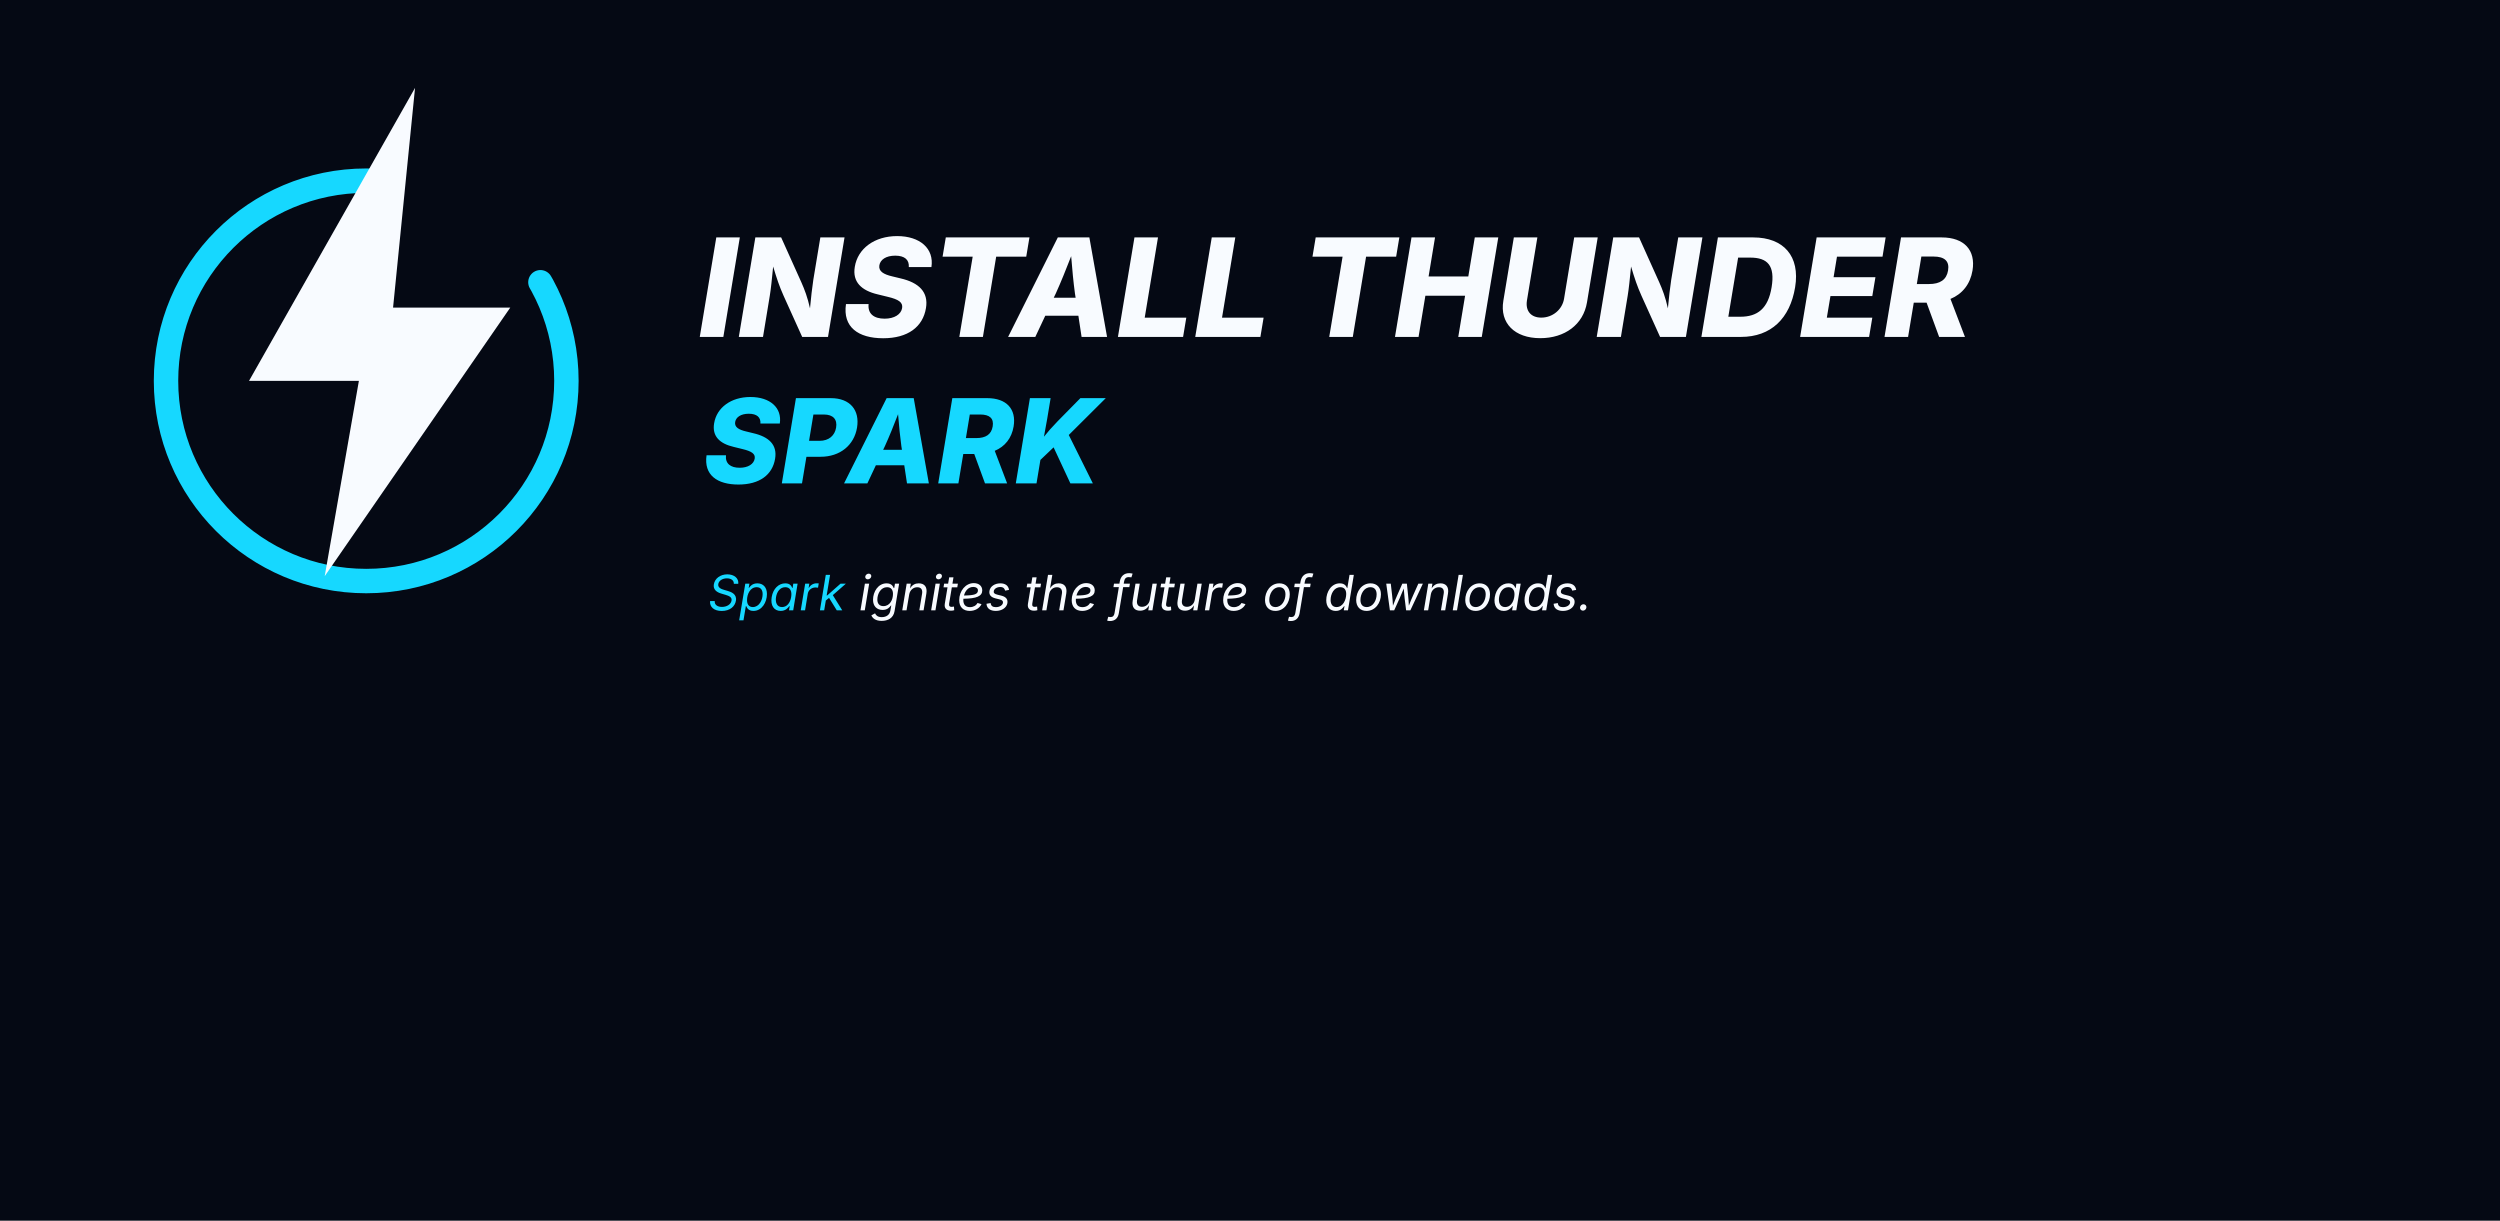
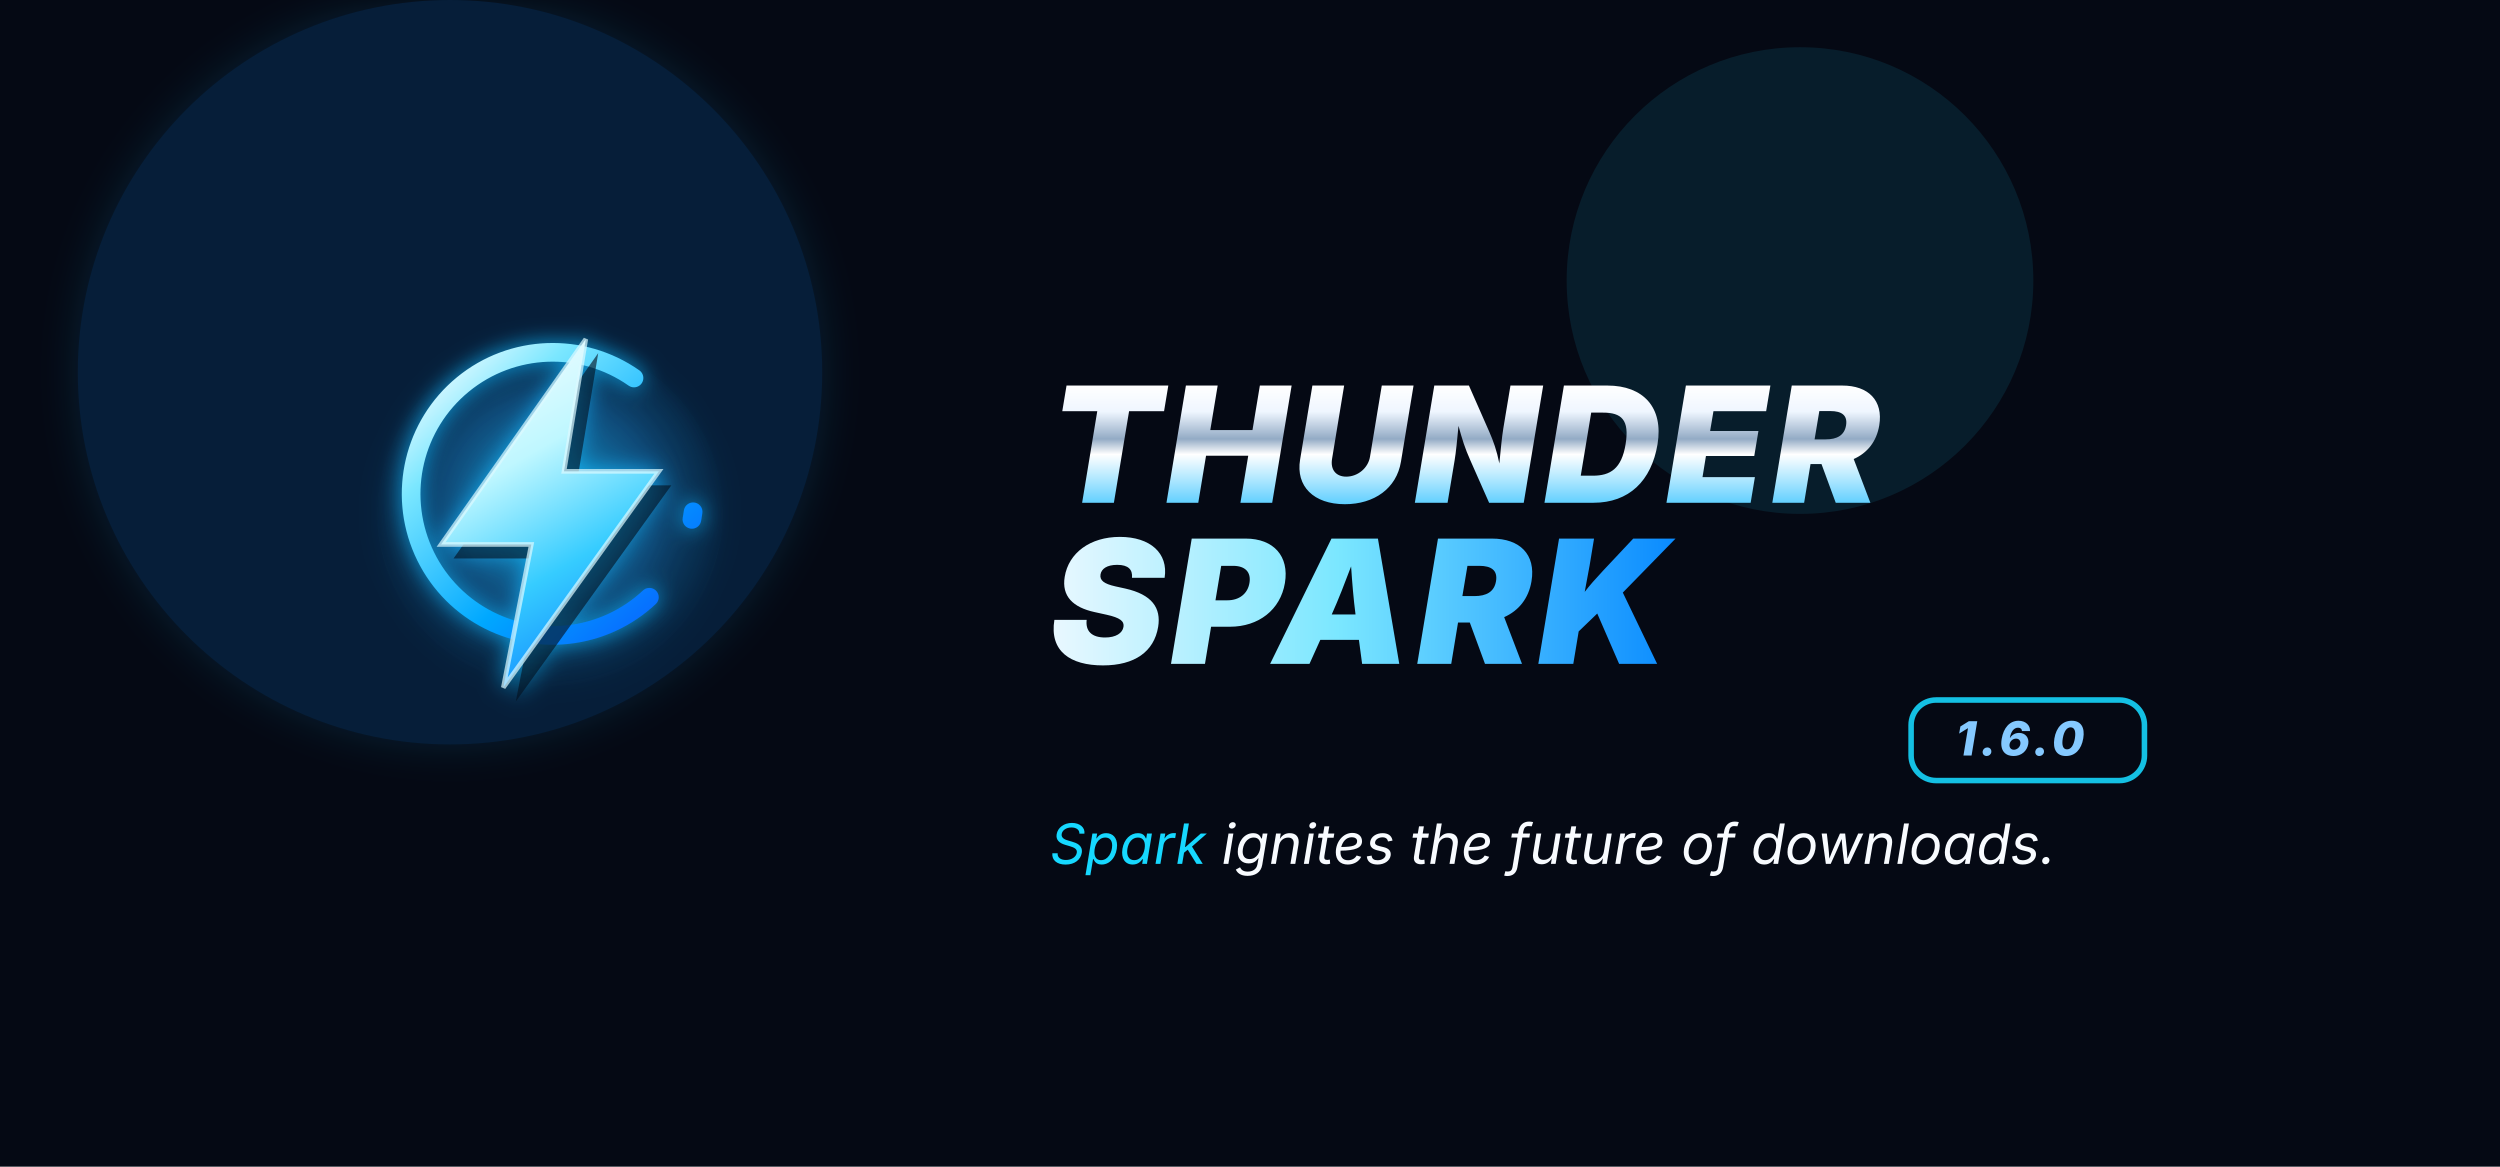
- <svg xmlns="http://www.w3.org/2000/svg" width="1024" height="500" viewBox="0 0 1024 500" role="img" aria-labelledby="title">
-   <rect width="1024" height="500" fill="#050914" />
-   <circle cx="150" cy="156" r="82" fill="none" stroke="#16D8FF" stroke-width="10" stroke-linecap="round" stroke-dasharray="395 78" />
-   <path d="M170 36 102 156h45l-14 80 76-110h-48z" fill="#F8FBFF" />
-   <text x="286" y="138" fill="#F8FBFF" font-family="Inter, Segoe UI, Arial, sans-serif" font-size="56" font-style="italic" font-weight="800">INSTALL THUNDER</text>
-   <text x="288" y="198" fill="#16D8FF" font-family="Inter, Segoe UI, Arial, sans-serif" font-size="48" font-style="italic" font-weight="800">SPARK</text>
-   <text x="290" y="250" fill="#F8FBFF" font-family="Inter, Segoe UI, Arial, sans-serif" font-size="20" font-style="italic">
+ <svg xmlns="http://www.w3.org/2000/svg" width="900" height="420" viewBox="0 0 900 420" role="img" aria-labelledby="title">
+   <defs>
+     <filter id="installertemplate-glow" x="-80%" y="-80%" width="260%" height="260%" color-interpolation-filters="sRGB">
+       <feGaussianBlur stdDeviation="7" result="blur" />
+       <feColorMatrix in="blur" type="matrix" values="0 0 0 0 0.05 0 0 0 0 0.73 0 0 0 0 1 0 0 0 .85 0" result="cyan" />
+       <feMerge>
+         <feMergeNode in="cyan" />
+         <feMergeNode in="SourceGraphic" />
+       </feMerge>
+     </filter>
+     <linearGradient id="installertemplate-bolt" x1="62" y1="18" x2="184" y2="232" gradientUnits="userSpaceOnUse">
+       <stop offset="0" stop-color="#FFFFFF" />
+       <stop offset=".36" stop-color="#BFF7FF" />
+       <stop offset=".66" stop-color="#36CCFF" />
+       <stop offset="1" stop-color="#087BFF" />
+     </linearGradient>
+     <linearGradient id="installertemplate-ring" x1="40" y1="34" x2="216" y2="224" gradientUnits="userSpaceOnUse">
+       <stop offset="0" stop-color="#FFFFFF" />
+       <stop offset=".22" stop-color="#7BE7FF" />
+       <stop offset=".58" stop-color="#00A8FF" />
+       <stop offset="1" stop-color="#0B4DFF" />
+     </linearGradient>
+     <linearGradient id="installertemplate-metal" x1="0" y1="0" x2="0" y2="1">
+       <stop offset="0" stop-color="#FFFFFF" />
+       <stop offset=".22" stop-color="#EFF6FF" />
+       <stop offset=".45" stop-color="#93ABC5" />
+       <stop offset=".58" stop-color="#FFFFFF" />
+       <stop offset="1" stop-color="#5FCFFF" />
+     </linearGradient>
+     <linearGradient id="installertemplate-spark" x1="0" y1="0" x2="1" y2="0">
+       <stop offset="0" stop-color="#EAF8FF" />
+       <stop offset=".46" stop-color="#7BE7FF" />
+       <stop offset="1" stop-color="#0A8BFF" />
+     </linearGradient>
+     <radialGradient id="installertemplate-aura" cx="50%" cy="48%" r="58%">
+       <stop offset="0" stop-color="#16D8FF" stop-opacity=".5" />
+       <stop offset=".55" stop-color="#2D9CFF" stop-opacity=".18" />
+       <stop offset="1" stop-color="#040813" stop-opacity="0" />
+     </radialGradient>
+     <style>@font-face{font-family:Orbitron;src:url('../../../src/assets/webfonts/orbitron/orbitron-latin-900-normal.woff2') format('woff2');font-weight:900;font-style:normal;font-display:swap}.word{font-family:Orbitron,Inter,'Segoe UI',sans-serif;font-weight:900;font-style:italic;letter-spacing:.035em}.tag{font-family:Orbitron,Inter,'Segoe UI',sans-serif;font-weight:800;font-style:italic;letter-spacing:.08em}</style>
+   </defs>
+   <rect width="900" height="420" fill="#050914" />
+   <circle cx="162" cy="134" r="134" fill="#0A8BFF" opacity=".16" filter="url(#installertemplate-glow)" />
+   <circle cx="648" cy="101" r="84" fill="#16D8FF" opacity=".1" />
+   <g transform="translate(126.32 113.12) scale(0.56)" filter="url(#installertemplate-glow)">
+     <circle cx="128" cy="128" r="111" fill="url(#installertemplate-aura)" />
+     <path d="M182 41a91 91 0 1 0 38 86" fill="none" stroke="url(#installertemplate-ring)" stroke-width="12" stroke-linecap="round" stroke-dasharray="410 58" />
+     <path d="M151 16 58 148h58l-18 92 100-139h-61z" fill="#03101F" opacity=".62" transform="translate(8 9)" />
+     <path d="M151 16 58 148h58l-18 92 100-139h-61z" fill="url(#installertemplate-bolt)" />
+     <path d="M151 16 58 148h58l-18 92 100-139h-61z" fill="none" stroke="#DDF9FF" stroke-width="3" opacity=".7" />
+   </g>
+   <text class="word" x="378" y="181" fill="url(#installertemplate-metal)" font-size="58">THUNDER</text>
+   <text class="word" x="378" y="239" fill="url(#installertemplate-spark)" font-size="62">SPARK</text>
+   <rect x="688" y="252" width="84" height="29" rx="9" fill="none" stroke="#16D8FF" stroke-width="2" opacity=".88" />
+   <text class="tag" x="704" y="272" fill="#85C9FF" font-size="17">1.6.0</text>
+   <text x="378" y="311" fill="#F8FBFF" font-family="Orbitron,Inter,'Segoe UI',sans-serif" font-size="20" font-style="italic">
    <tspan fill="#16D8FF">Spark</tspan> ignites the future of downloads.</text>
</svg>
